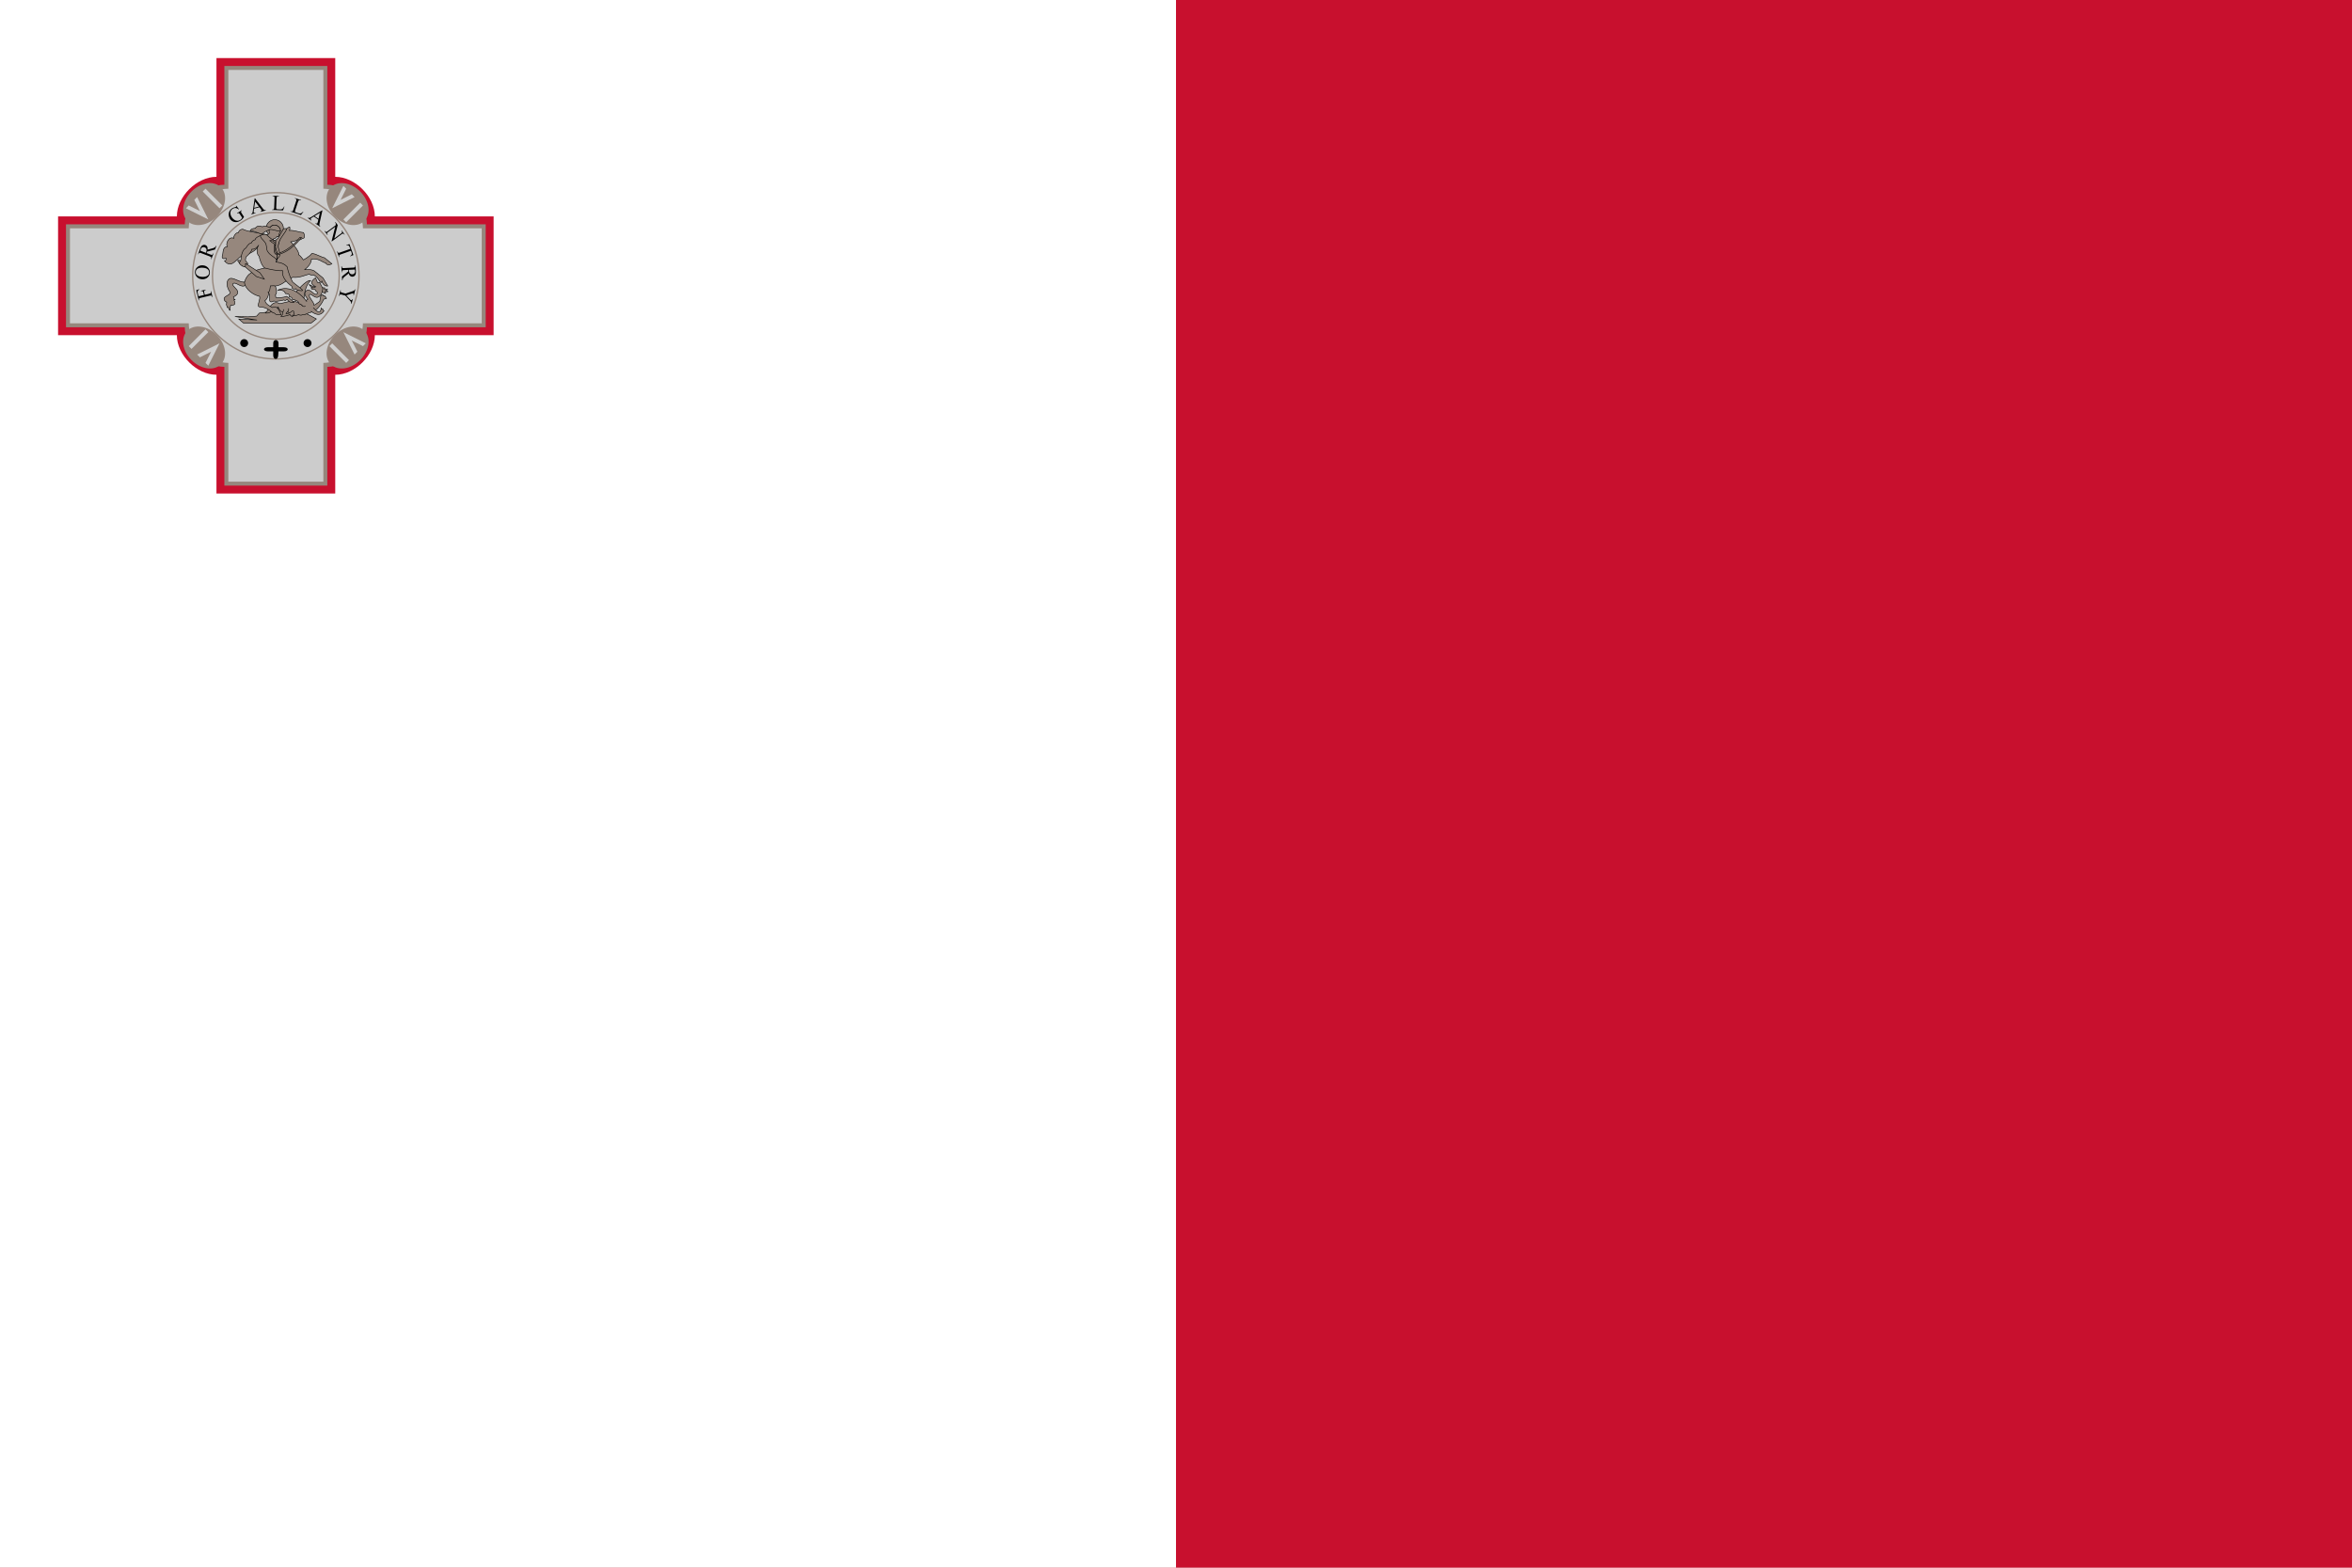
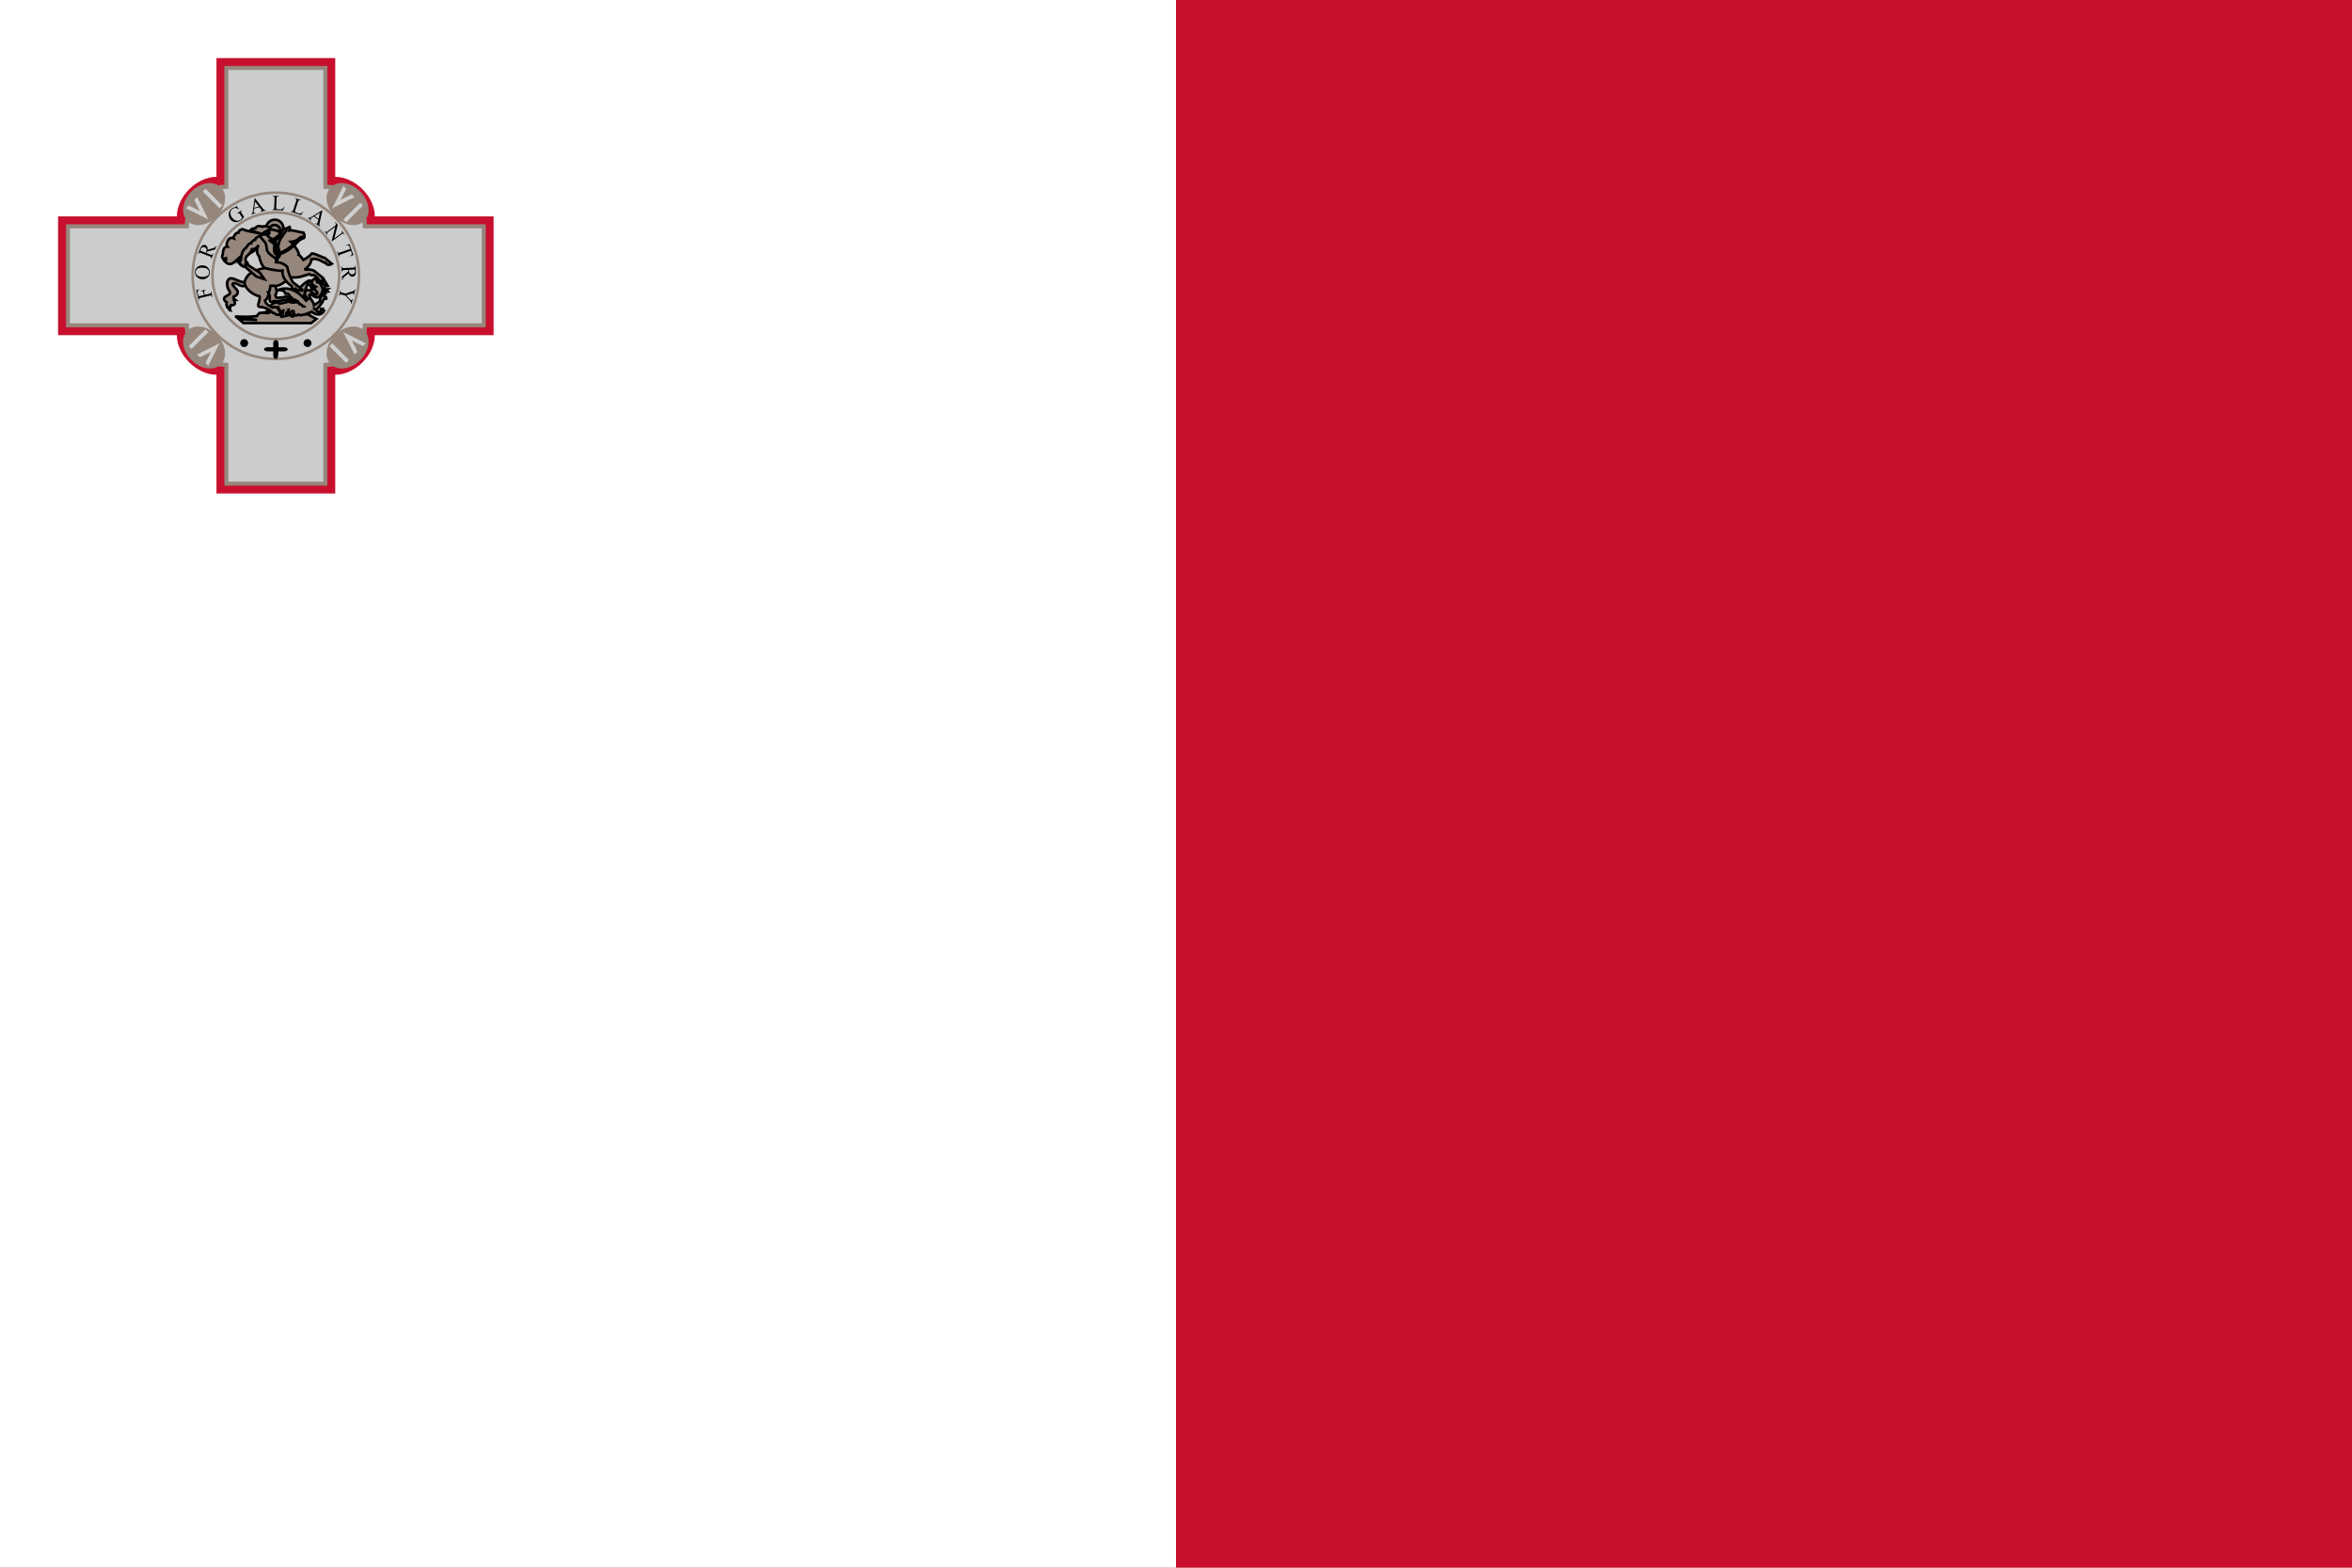
<svg xmlns="http://www.w3.org/2000/svg" xmlns:xlink="http://www.w3.org/1999/xlink" viewBox="0 0 900 600">
  <path fill="#C8102E" d="M0 0h900v600H0z" />
  <path fill="#fff" d="M0 0h450v600H0z" />
  <path fill="#C8102E" d="M22.222 82.828v45.457h45.455c0 7.574 7.576 15.151 15.152 15.151v45.454h45.452v-45.454c7.576 0 15.152-7.577 15.152-15.151h45.455V82.828h-45.455c0-7.574-7.576-15.151-15.152-15.151V22.223H82.829v45.454c-7.576 0-15.152 7.577-15.152 15.151H22.222z" />
  <path fill="#96877d" d="M25.254 85.857v39.397h45.452c0 7.574 7.576 15.15 15.152 15.15v45.454h39.392v-45.454c7.576 0 15.152-7.577 15.152-15.15h45.452V85.857h-45.452c0-7.574-7.576-15.151-15.152-15.151V25.252H85.858v45.454c-7.576 0-15.152 7.577-15.152 15.151H25.254z" />
  <path fill="#ccc" d="M26.77 87.373v36.364h45.452c0 7.574 7.576 15.153 15.152 15.153v45.454h36.362V138.89c7.576 0 15.152-7.58 15.152-15.153h45.452V87.373h-45.452c0-7.574-7.576-15.15-15.152-15.15V26.769H87.374v45.454c-7.576 0-15.152 7.577-15.152 15.15H26.77z" />
  <g id="a" fill="#d0d0d0">
    <path fill="#96877d" d="M84.536 71.681c2.663 2.663 1.943 7.7-1.607 11.25s-8.587 4.27-11.25 1.607c-2.662-2.662-1.942-7.7 1.608-11.25s8.587-4.27 11.249-1.607z" />
    <path d="M71.143 79.715l1.071-1.072 4.286 2.142-2.143-4.285 1.071-1.072 4.286 8.57-8.571-4.285zm6.429-6.428l1.071-1.071 6.429 6.428L84 79.715z" />
  </g>
  <use xlink:href="#a" transform="rotate(90 105.555 105.557)" />
  <use xlink:href="#a" transform="rotate(180 105.555 105.557)" />
  <use xlink:href="#a" transform="rotate(270 105.555 105.557)" />
-   <g fill="none" stroke="#96877d" stroke-width=".514">
+   <g fill="none" stroke="#96877d" strokeWidth=".514">
    <circle cx="105.555" cy="105.557" r="31.822" />
    <circle cx="105.555" cy="105.557" r="24.245" />
  </g>
  <circle cx="93.434" cy="131.31" r="1.515" />
  <circle cx="117.675" cy="131.31" r="1.515" />
  <path d="M104.55 131.31v1.58h-2.02c-2.02 0-2.02 1.58 0 1.58h2.02v1.58c.007 1.636 1.763 1.835 1.892.137l.128-1.708h2.02c2.02 0 2.02-1.58 0-1.58h-2.02v-1.58c0-1.58-2.02-1.58-2.02 0zM75.954 113.4l2.084-.497-.23-.965c-.053-.222-.14-.372-.263-.452-.122-.08-.332-.102-.63-.067l-.034-.145 1.794-.427.035.144c-.206.052-.35.115-.435.189a.521.521 0 00-.166.262c-.027.102-.02.241.023.418l.23.966 1.665-.397c.269-.064.442-.123.52-.178a.36.36 0 00.129-.204.762.762 0 00.008-.382l-.046-.191.145-.035.542 2.275-.144.035-.045-.188c-.052-.219-.154-.363-.305-.431-.099-.043-.307-.026-.625.05l-3.424.816c-.269.064-.442.123-.52.177a.362.362 0 00-.13.2.747.747 0 00-.008.383l.045.187-.145.035-.94-3.944 1.153-.329.032.137c-.231.127-.394.249-.489.366a.799.799 0 00-.173.393c-.02.144.002.354.068.63l.279 1.17zm-1.342-9.402c.04-.706.342-1.303.908-1.79.565-.488 1.25-.709 2.052-.664.826.047 1.498.346 2.014.899.516.552.754 1.199.712 1.94-.042.749-.344 1.363-.905 1.843s-1.264.695-2.11.647c-.863-.048-1.552-.382-2.064-1.001a2.608 2.608 0 01-.607-1.874zm.288.093c-.027.487.132.887.476 1.202.429.392 1.077.612 1.943.66.888.05 1.582-.1 2.083-.454a1.41 1.41 0 00.61-1.124 1.582 1.582 0 00-.526-1.3c-.38-.355-1-.557-1.858-.606-.93-.052-1.635.092-2.113.433-.38.273-.585.67-.615 1.189zm7.894-9.951l-.517 1.36-3.038.817a8.805 8.805 0 01-.153.419 4.251 4.251 0 01-.05.114l1.48.563c.32.122.533.163.637.122.147-.053.256-.175.329-.365l.075-.199.14.053-.831 2.182-.14-.053.073-.191c.082-.216.071-.396-.034-.542-.058-.082-.232-.179-.522-.29l-3.29-1.252c-.32-.122-.533-.163-.637-.122-.148.056-.258.18-.331.373l-.073.191-.14-.053.707-1.855c.206-.54.397-.925.574-1.151.176-.227.404-.39.684-.488s.566-.092.86.02c.312.119.545.324.698.616.152.292.195.67.127 1.134l1.861-.495c.427-.113.729-.235.905-.365.176-.131.332-.33.467-.596l.14.053zM78.8 96.76a3.78 3.78 0 01.084-.209c.184-.486.219-.892.102-1.219a1.08 1.08 0 00-.663-.676c-.318-.12-.614-.12-.889.004-.275.123-.475.349-.6.677-.055.145-.106.35-.153.616l2.119.807zm11.596-18.053l1.053 1.367-.118.077c-.352-.283-.682-.454-.989-.514-.442-.087-.877.008-1.304.285-.583.377-.877.894-.882 1.552-.002.554.171 1.099.52 1.637.282.436.624.78 1.026 1.03.401.25.793.37 1.175.361a1.893 1.893 0 001.004-.293 2.215 2.215 0 00.78-.865l-.856-1.322c-.148-.23-.263-.369-.344-.417a.42.42 0 00-.266-.057c-.097.01-.238.075-.423.195l-.083-.129 1.771-1.147.083.129-.084.054c-.175.114-.258.25-.247.41.009.112.092.29.251.536l.907 1.4a4.083 4.083 0 01-.567.802c-.21.229-.469.443-.777.642-.883.572-1.738.724-2.564.454a2.705 2.705 0 01-1.469-1.136 2.93 2.93 0 01-.459-1.345 2.95 2.95 0 01.29-1.624c.208-.412.54-.766.997-1.062.166-.108.326-.192.48-.253.153-.062.384-.127.694-.196a1.12 1.12 0 00.299-.093.16.16 0 00.071-.13c.005-.06-.027-.148-.094-.267l.125-.081zm8.873.614l-2.039.543-.136.926c-.034.228-.037.392-.01.493.021.08.078.14.17.181s.269.036.527-.013l.038.144-1.658.44-.038-.143c.21-.097.339-.186.387-.265.099-.16.178-.45.237-.874l.7-4.827.136-.036 2.998 3.893c.242.313.436.506.585.579.148.073.331.087.55.043l.038.144-2.078.552-.038-.144c.207-.066.34-.138.397-.218a.28.28 0 00.053-.247c-.03-.113-.13-.28-.299-.498l-.52-.673zm-.185-.258l-1.46-1.891-.35 2.372 1.81-.481zm9.621-.028l.131.033-.523 1.46-4.216-.165.006-.148.204.008c.23.009.398-.06.503-.206.06-.083.095-.28.108-.59l.136-3.515c.013-.34-.016-.554-.087-.642-.1-.122-.253-.187-.46-.195l-.204-.008.006-.149 2.466.096-.006.149c-.29-.014-.493.005-.612.056a.491.491 0 00-.247.204c-.046.084-.076.288-.088.612l-.133 3.421c-.01.222.007.376.046.46.03.058.078.101.144.13.066.03.274.052.625.065l.397.016c.418.016.712-.003.883-.058a1.15 1.15 0 00.475-.31c.145-.151.294-.393.446-.724zm7.257 1.942l.117.068-.907 1.258-4.006-1.325.047-.141.194.064c.22.072.399.053.54-.058.08-.064.17-.244.267-.539l1.104-3.338c.107-.323.138-.537.094-.642-.062-.145-.191-.25-.387-.314l-.195-.065.047-.141 2.343.775-.047.14c-.274-.092-.475-.13-.603-.114a.492.492 0 00-.294.127c-.068.068-.152.256-.254.564l-1.075 3.25c-.07.212-.098.364-.083.456a.287.287 0 00.102.165c.055.046.25.125.583.235l.377.125c.397.13.685.194.865.188.18-.005.36-.06.542-.166.181-.105.391-.296.63-.572zm5.849 3.097l-1.722-1.219-.799.488c-.196.12-.325.223-.385.308-.048.068-.058.15-.03.248.028.097.144.229.347.396l-.086.121-1.4-.991.086-.122c.209.1.36.142.451.128.186-.026.46-.152.823-.377l4.156-2.554.115.082-1.07 4.796c-.086.385-.11.658-.071.819.039.16.145.31.32.45l-.087.121-1.755-1.242.086-.121c.184.116.324.171.422.165a.28.28 0 00.224-.117c.068-.096.132-.28.191-.549l.184-.83zm.08-.308l.518-2.331-2.047 1.25 1.529 1.081zm6.463 1.191l.88 1.188-1.3 5.11 2.525-1.87c.27-.2.415-.355.437-.465.031-.146-.017-.306-.144-.478l-.113-.152.12-.088 1.13 1.524-.12.088-.115-.155c-.137-.185-.29-.275-.46-.27-.104.005-.279.097-.524.28l-3.69 2.735-.087-.117 1.387-5.5-2.696 1.999c-.27.2-.416.353-.44.46-.03.15.019.309.145.479l.115.155-.12.088-1.129-1.524.12-.088.112.151c.139.188.293.279.462.273.104-.004.279-.096.524-.278l3.045-2.257a2.62 2.62 0 00.08-.507c-.002-.1-.03-.23-.082-.387a1.28 1.28 0 00-.182-.305l.12-.089zm6.87 12.662l-1.184.483-.05-.144c.201-.103.34-.194.414-.274a.807.807 0 00.213-.427 1.152 1.152 0 00-.077-.55l-.257-.724-3.925 1.388c-.315.112-.5.216-.554.312-.073.133-.073.3-.002.5l.062.177-.14.05-.77-2.178.14-.05.064.182c.077.217.197.348.36.392.101.027.295-.01.583-.112l3.925-1.389-.218-.617c-.085-.24-.163-.405-.234-.493a.745.745 0 00-.396-.24c-.17-.045-.373-.035-.612.03l-.05-.144 1.225-.366 1.484 4.194zm-4.313 9.666l-.075-1.453 2.448-1.974a8.874 8.874 0 01-.03-.445v-.125l-1.58.082c-.343.018-.554.066-.633.146-.113.107-.164.263-.153.466l.011.213-.148.008-.122-2.332.149-.008.01.205c.013.23.096.39.25.482.087.052.285.07.595.054l3.516-.183c.342-.018.553-.067.632-.146.113-.11.163-.268.153-.475l-.011-.204.149-.008.103 1.982c.03.578.01 1.007-.06 1.285-.07.279-.214.52-.43.723-.216.203-.48.312-.793.329a1.272 1.272 0 01-.888-.282c-.258-.205-.45-.534-.575-.986l-1.503 1.205c-.345.275-.571.508-.68.699s-.17.435-.187.734l-.148.008zm2.596-4.01c.003.05.004.095.005.132l.003.093c.027.519.16.904.399 1.156.238.252.531.369.879.35.34-.017.61-.138.812-.361.202-.224.293-.511.275-.862a3.539 3.539 0 00-.109-.626l-2.263.118zm1.495 11.21l-.483 1.838-.144-.037.027-.101c.018-.068.014-.174-.012-.32s-.08-.285-.164-.42a3.617 3.617 0 00-.441-.536l-1.668-1.796-1.322-.347c-.324-.085-.536-.102-.635-.05-.135.07-.23.21-.286.423l-.045.171-.143-.037.587-2.24.144.038-.05.187c-.058.223-.032.399.079.527.068.08.25.157.545.235l1.247.327 2.588-.867c.304-.103.496-.176.577-.22.08-.044.192-.15.333-.318a.535.535 0 00.098-.215l.143.038-.591 2.254-.144-.037.03-.117a.707.707 0 00.004-.359.286.286 0 00-.217-.22c-.093-.025-.282.01-.567.104l-1.988.654 1.354 1.46c.203.22.364.345.483.377a.36.36 0 00.386-.132.809.809 0 00.13-.302l.145.038z" />
-   <g fill="#96877d" stroke="#000" stroke-width=".203">
+   <g fill="#96877d" stroke="#000" strokeWidth=".203">
    <path d="M122.85 110.19c.532-.135 1.41-.026 1.41-.026s.076.365-.155.487c.257.148 1.18.103 1.18.103s-.36.275-.539.384c.333.032.743.461.743.461s-.769.128-1.102-.051c.205.41.18.769.18.769s-1.243-.308-1.691-1.128m-2.106-1.699c-.301.743-2.51-.64-2.51-.64s.973 1.543 2.433 1.716M93.181 123.66h25.877l1.998-1.589-3.33-1.793-5.125-1.742-2.05-1.127-3.791.204-3.177 1.691-4.356.513-1.025 1.178-3.228.257-5.073-.103 8.455 1.333-6.969-.36 1.794 1.538z" />
    <path d="M107.12 116.23c-3.241-1.742-4.189 2.55-5.585 3.587 1.883.32 3.305-1.448 4.919-2.306 1.224 3.333 3.151 1.127 3.151 1.127s2.011 3.19 4.689 1.743c.73.55 1.537.05 1.537.05s.974.18 1.179-.256c.512.18 1.076-.46 1.076-.46s1.114.012 1.332-.564c1.653.294 3.843-3.382 3.843-3.382l.666-1.281.974-.205s.064-.64-.461-.615c-.013-.385-.346-.59-.82-.513.09-.23-.256-.41-.256-.41-.923.231-.974 2.563-.974 2.563s-1.614 1.23-2.203 1.537c-.026-1.333-2.255-3.139-1.794-3.997.461-.858 1.909 1.32 3.177.922 1.268-.397 1.891-2.047 1.947-3.33-.358-.872-1.23-2.306-1.23-2.306l-.82-.052-.717-1.742s-1.511.987-1.486 1.845c.026.858 1.589 1.588 1.589 1.588s-.901.564-1.742.308c-.077.87 1.024.704 1.434.717.205.628.82.974.82.974s.385.96-.615.87c-.999-.089-2.178-2.391-3.587-1.331-1.498 1.127.667 3.177.667 3.177s-1.32.691-2.101 2.46c-3.19-2.691-5.06-1.436-8.609-.718z" />
    <path d="M102.46 111.67c1.332 1.255.403 3.342.922 3.74.551.423 1.333-.204 1.333-.204 1.396.371 3.894-.41 3.894-.41 1.1.615.665-.293 1.332-.256.59 1.511 2.562 1.23 2.562 1.23s-1.806-1.845-2.92-2.358c-.859.513-3.357.59-3.792.513-.486-.086-.18-.68-.41-1.025.918-.894.192-3.113-.308-3.946-2.036-1.356-4.468.968-2.613 2.716zm-8.861-3.75c-1.676.453-4.583-2.165-5.942-1.16s-.725 3.479.18 4.71c.886 1.205-1.294 1.64-1.883 2.356-.554.673.18 1.45.18 1.45l.617.398-.109.906.326 1.087s.3.262.399-.073c.28.281.03 1.093.725 1.196-.25-.52.18-1.957.18-1.957s1.215.091 1.523-.434c.307-.526-.29-1.667-.29-1.667h.362c-.408-.28-.544-1.123-.544-1.123s1.685-.535 1.667-1.812c-.018-1.277-2.735-2.636-1.739-3.297 1.105-.734 3.025 1.902 4.674.688 1.632-1.201.58-.036.58-.036s.746-1.678-.906-1.232zm8.651-17.949c-2.242-.935-6.822-.993-9.377-2.255-1.121.07-1.62.955-1.666 1.307-1.172-.058-1.966 1.787-1.793 2.152-2.133-.864-3.126 2.511-2.434 3.203-1.82.077-1.595 2.402-1.768 3.049-.583 1.415.13 1.892 1.281 1.383.173.615-.07.96-.59 1.076 3.158 3.614 4.943-2.223 7.713-2.203 3.458-1.012 4.816-2.716 4.816-2.716l1.358.18 2.46-5.176z" />
    <circle cx="105.145" cy="87.384" r="3.305" />
    <path d="M99.33 113.41c-2.05-.372-5.444-2.498-5.79-5.278 1.908-7.494 11.755-3.58 12.604-9.217-.217-3.719.45-7.4 2.512-10.511.96-1.217 2.203-1.537 2.203-1.537s.223.793-.102 1.332c1.626-.18 3.856.73 5.38.82.448.91.41 1.242.307 1.793-.102.551-.717.41-.717.41-.398.377-.876.761-1.947.564-.807.615-2.511.768-2.511.768s3.561 3.754 2.972 4.92c.743.345 1.845 1.998 1.845 1.998s2.434-1.281 3.228-2.46c1.41 0 3.715 1.474 4.868 1.64 1.41 1.14 2.818 2.306 2.818 2.306s-1.678 1.102-2.408-.359c-.884.077-2.793-2.037-5.432-1.383-.077 2.344-2.664 3.997-2.664 3.997s2.415-.338 3.74.46a139.033 139.033 0 003.382 2.717l1.794 3.074s-1.64.282-2.255-1.845c-.615 1.717-.64-1.063-3.074-2.357-.743.09-1.115.141-1.743-.358-1.755.474-3.83 1.498-6.302 1.23-1.755.55-3.037 2.01-4.817 2.818-1.78.807-2.306.41-2.306.41l-1.435.05c-.207.865-.09 2.179-.87 2.41.499.537-.36 2.83-1.23 3.227.41 1.474 1.61 1.925 2.869 2.665 0 0 1.114-.512 1.844.154s1.486 2.562 1.486 2.562-1.52.103-1.998-.103c-.479-.205-.525-.704-1.076-.563-3.472-3.088-5.302-1.86-5.637-2.562-.342-.72.82-2.6.462-3.792z" />
    <path d="M90.99 99.655c.181-.226 1.45.254 1.45.254l2.318 1.449 4.71 3.044 1.667 2.427-3.007-.978-4.167-3.587-2.246-1.45s-.906-.933-.725-1.16zm27.86 7.715c-1.627-.41-5.637 4.458-5.637 4.458l3.024 3.28s.09-5.586 2.613-7.738z" />
    <path d="M99.023 93.789c-.887 1.137-.967 3.429.188 4.353.108 1.391 1.291 4.197 2.22 4.46 1.016.288 5.073 1.23 6.662.974-.304 2.575 1.716 4.641 3.587 5.995-.014.232-.017.514.199.8.21.276 1.192.326 1.235.174.436.613 2.548.882 2.7.609.15-.266-3.105-2.53-3.827-3.222-.613-1.144-1.775-3.694-2.05-5.74-1.597-1.9-4.34-1.862-4.34-1.862l.087-3.723.154-4.202-1.486-.768s.3-.137.461-.308c.361.156 1.04-.57 1.128-.774.341.12.65.12.71-.064.054-.16.115-.879.24-1.25 1.12-.987-.164-3.08-1.878-3.114-1.697-.035-2.077 2.023-2.044 2.18.159.645.125.97 0 1.126-.128.16-.718.513-.718.513s-.948-.449-2.1 0-2.448 1.05-2.512 1.793c-.525.077-1.383.756-1.537 1.333-.461-.09-1.063.294-2.05 1.896-1.767.781-1.87 4.56-1.87 4.56s-.477.695-.5 1.063c-.022.369.167.705.398.64.025.244.346.462.486.385.052.244.403.38.615.346.02.167.702.125.756-.026.06-.166-.067-.996.013-1.063.074-.06.64.372.794.256.154-.115-.03-.484-.115-.627-.077-.128-.564-.27-.679-.871s.307-1.435.307-1.435 1.922-1.512 2.14-2.806c1.447.141 2.213-1.124 2.626-1.601z" />
    <path d="M95.679 88.37c.439-1.073 2.024-.974 2.024-.974s.567-1.492 2.703-.602c.804-.621 2.92.27 2.92.27s.794-1.057 1.833-.936c1.925.224 2.245 1.989 2.126 2.293-1.053.266-2.879-.856-4.266-.538-.81.458-2.123.942-2.613 1.602-1.284.134-2.655-1.182-4.727-1.115zm4.01 1.781c.48-.295 1.659-.813 2.46-.18.839.904 2.126 1.743 2.126 1.743l1.46.615.667.41-.436 6.687c-1.352-1.383-2.619-1.626-3.587-3.254-.519-.698-.122-2.376-1.025-3.485-.903-1.108-1.864-1.857-1.665-2.536z" />
    <path d="M103.2 92.082s.765-.145.978.036c.268.09.526.168.598.399.29.086.49.235.49.453.271.072.38.561.38.561l-.254.38s-.29-.271-.326-.56c-.183-.091-.589-.187-.688-.454-.317-.031-.521-.195-.58-.47-.295.067-.598-.345-.598-.345z" />
    <path d="M109.68 87.717c-.436-.487-1.204-.128-1.204-.128l-2.05 3.536-.897.743-.077 2.767.743 2.587-.256 1.999s1.032-.969 1.153-1.512c.116-.519-.384-2.203-.384-2.203s-.615-1.05.128-2.998c.743-1.947 2.434-3.561 2.844-4.79z" />
    <path d="M114.74 90.868s-3.2 4.573-8.44 6.2c-1.447.346-.922-3.382-.922-3.382l-.359.103s-.807 3.65 1.127 3.69c5.266-1.038 9.216-6.581 9.216-6.581l-.63-.028zm2.17 26.292s-.487.359-1.127 0c-.333-.769-1.23-.82-1.23-.82s-.578-1.66-1.486-1.178c-.141-.859-1.127-.41-1.127-.41s-.026-1.243-1.179-1.076c.384-1.423-1.589-1.333-1.589-1.333s-.064-1.601-2.972-1.28c6.265-2.806 11.222 4.406 11.222 4.406m2.458 2.301s1.448 1.627 2.203 1.64c.756.013.82-1.589.82-1.589s.244.692.615.513c-.038.486.461.615.461.615s-1.306 3.036-5.021.153m-10.408-.712l-.512 2.1s-.654.59-.462.718c.193.128 1.23-.205 1.23-.205s1.614-.192 2.101-.666c.333.756 1.076.82 1.076.82s.051-.32-.051-.512c.359.064.666-.052.666-.052s.205-.589-.256-.82c.051-.435.269-.82-.512-.768-.577.615-1.999 1.32-2.358 1.076-.358-.243 1.41-1.025.923-2.05" />
  </g>
</svg>
